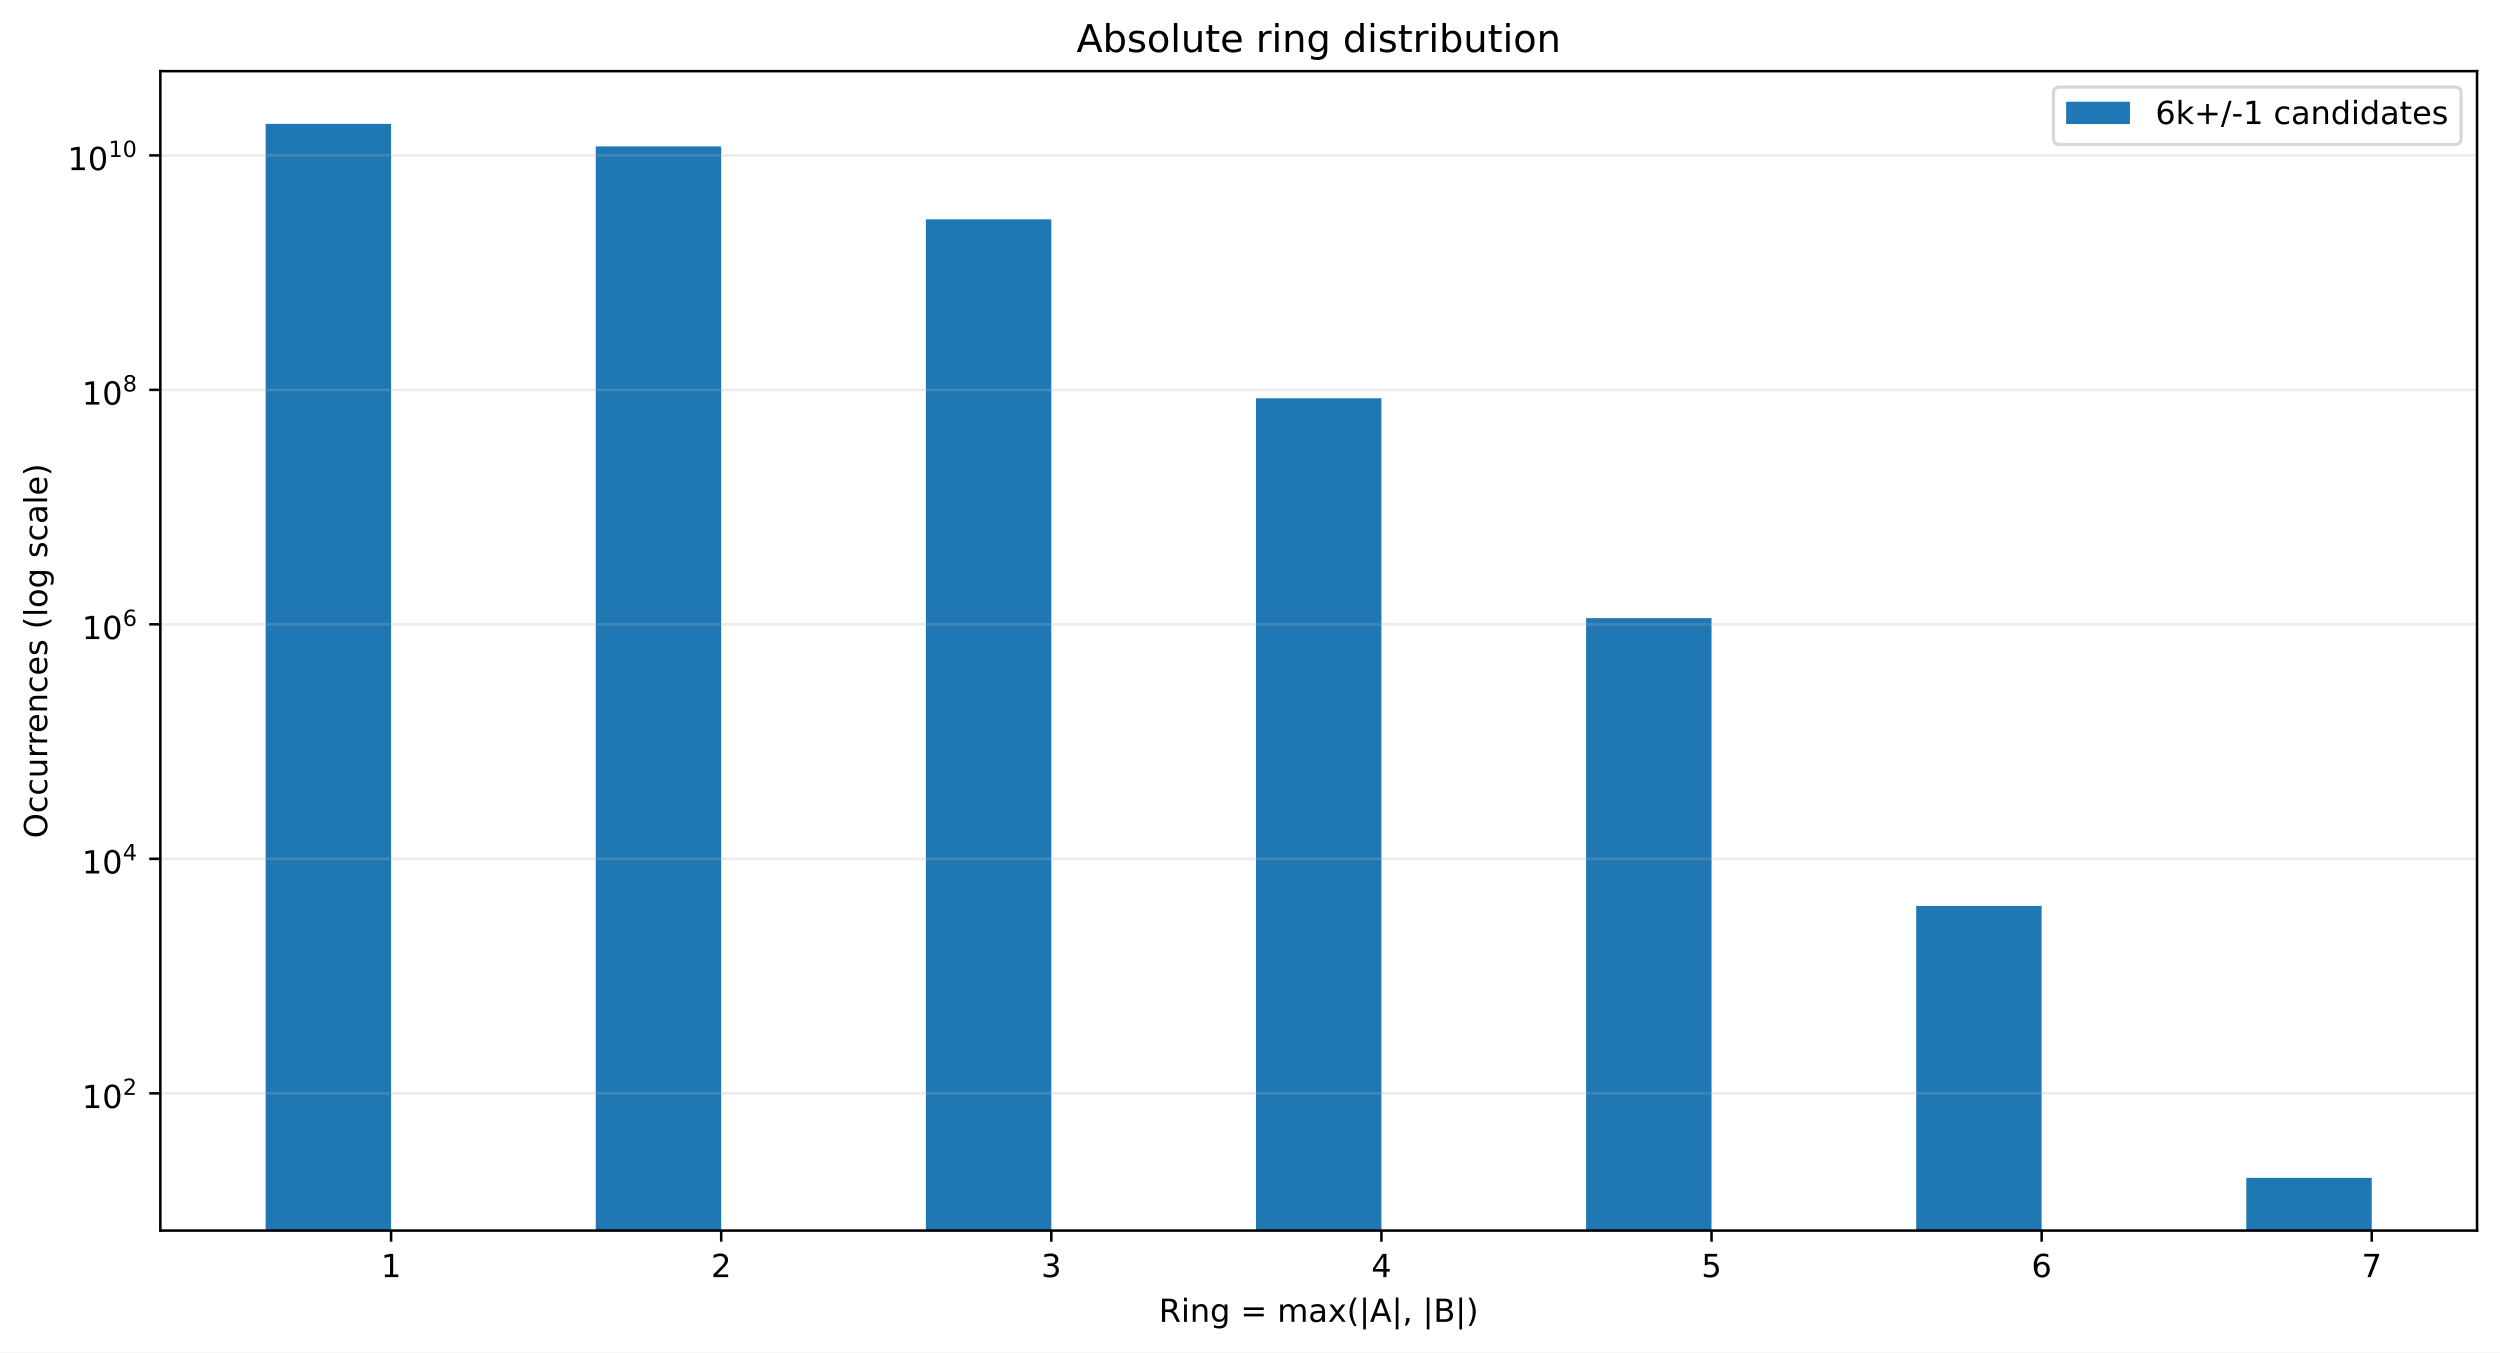
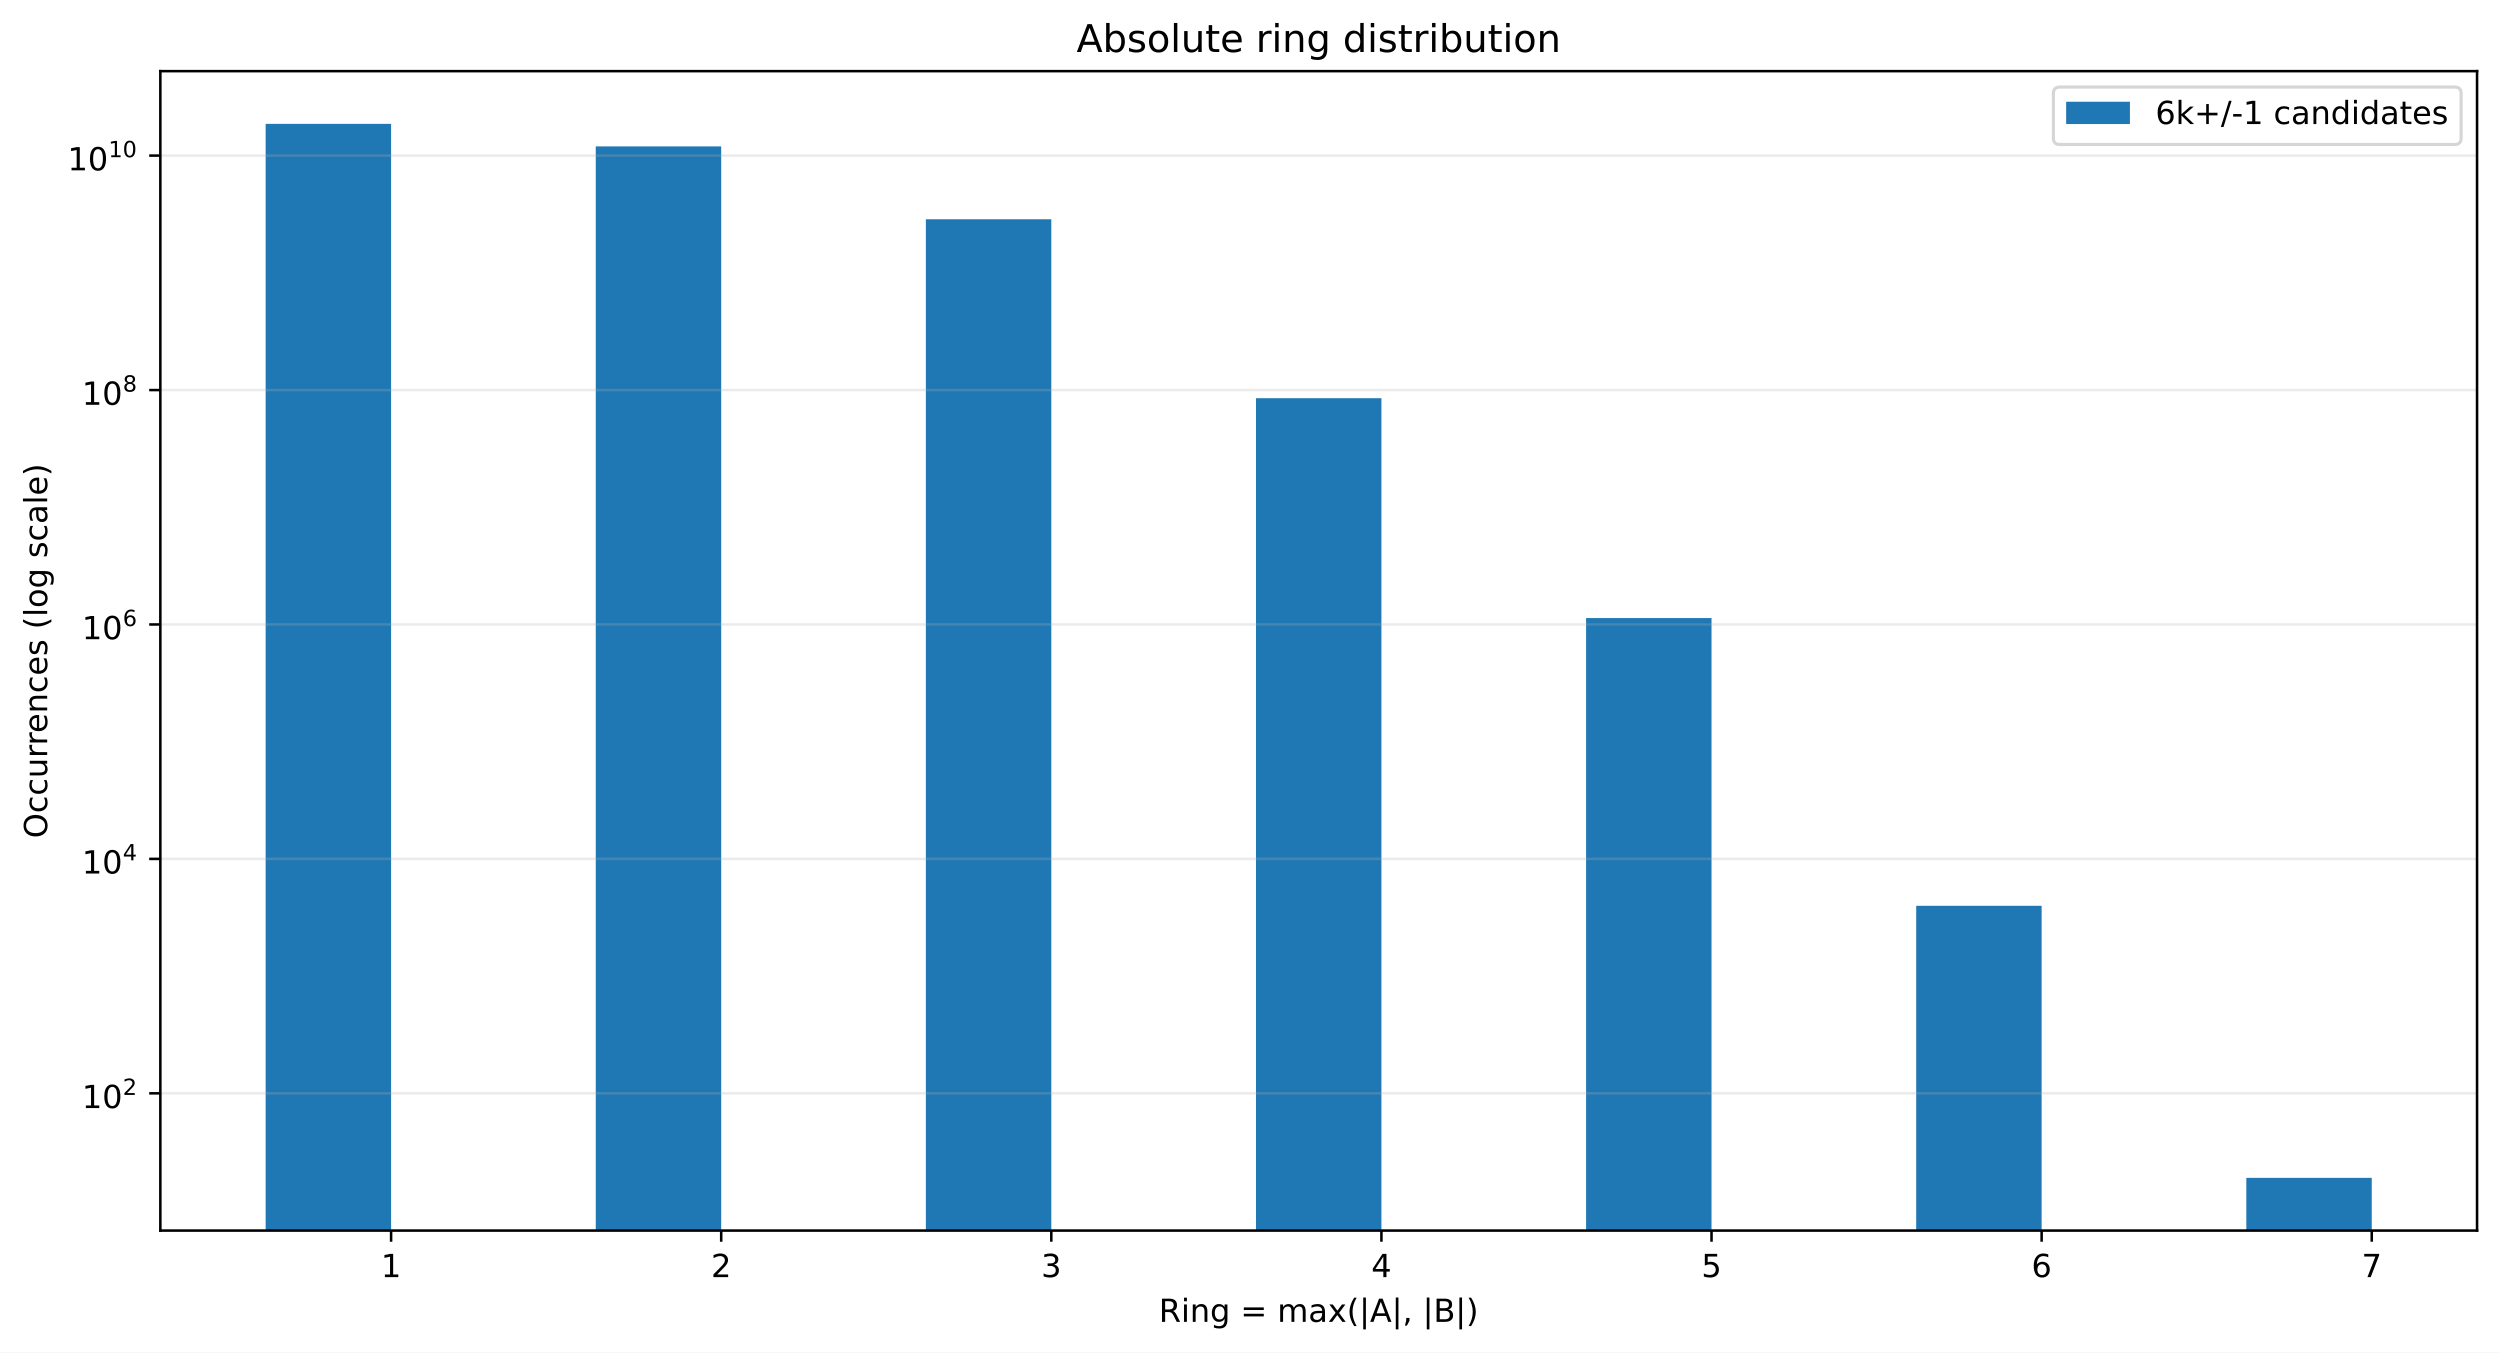
<svg xmlns="http://www.w3.org/2000/svg" xmlns:xlink="http://www.w3.org/1999/xlink" width="784.258pt" height="424.28pt" viewBox="0 0 784.258 424.28" version="1.1">
  <defs>
    <style type="text/css">*{stroke-linejoin: round; stroke-linecap: butt}</style>
  </defs>
  <g id="figure_1">
    <g id="patch_1">
      <path d="M 0 424.28  L 784.258 424.28  L 784.258 0  L 0 0  z " style="fill: #ffffff" />
    </g>
    <g id="axes_1">
      <g id="patch_2">
        <path d="M 50.301 386.036  L 777.058 386.036  L 777.058 22.318  L 50.301 22.318  z " style="fill: #ffffff" />
      </g>
      <g id="patch_3">
-         <path d="M 83.335 37195.343  L 122.687 37195.343  L 122.687 38.851  L 83.335 38.851  z " clip-path="url(#pb2a209e76d)" style="fill: #1f77b4" />
+         <path d="M 83.335 37187.055  L 122.687 37187.055  L 122.687 38.851  L 83.335 38.851  z " clip-path="url(#p1b753eef49)" style="fill: #1f77b4" />
      </g>
      <g id="patch_4">
-         <path d="M 186.891 37195.343  L 226.243 37195.343  L 226.243 45.93  L 186.891 45.93  z " clip-path="url(#pb2a209e76d)" style="fill: #1f77b4" />
+         <path d="M 186.891 37187.055  L 226.243 37187.055  L 226.243 45.928  L 186.891 45.928  z " clip-path="url(#p1b753eef49)" style="fill: #1f77b4" />
      </g>
      <g id="patch_5">
-         <path d="M 290.448 37195.343  L 329.799 37195.343  L 329.799 68.795  L 290.448 68.795  z " clip-path="url(#pb2a209e76d)" style="fill: #1f77b4" />
+         <path d="M 290.448 37187.055  L 329.799 37187.055  L 329.799 68.788  L 290.448 68.788  z " clip-path="url(#p1b753eef49)" style="fill: #1f77b4" />
      </g>
      <g id="patch_6">
-         <path d="M 394.004 37195.343  L 433.355 37195.343  L 433.355 124.939  L 394.004 124.939  z " clip-path="url(#pb2a209e76d)" style="fill: #1f77b4" />
+         <path d="M 394.004 37187.055  L 433.355 37187.055  L 433.355 124.92  L 394.004 124.92  z " clip-path="url(#p1b753eef49)" style="fill: #1f77b4" />
      </g>
      <g id="patch_7">
-         <path d="M 497.56 37195.343  L 536.912 37195.343  L 536.912 193.92  L 497.56 193.92  z " clip-path="url(#pb2a209e76d)" style="fill: #1f77b4" />
+         <path d="M 497.56 37187.055  L 536.912 37187.055  L 536.912 193.886  L 497.56 193.886  z " clip-path="url(#p1b753eef49)" style="fill: #1f77b4" />
      </g>
      <g id="patch_8">
-         <path d="M 601.116 37195.343  L 640.468 37195.343  L 640.468 284.187  L 601.116 284.187  z " clip-path="url(#pb2a209e76d)" style="fill: #1f77b4" />
+         <path d="M 601.116 37187.055  L 640.468 37187.055  L 640.468 284.162  L 601.116 284.162  z " clip-path="url(#p1b753eef49)" style="fill: #1f77b4" />
      </g>
      <g id="patch_9">
-         <path d="M 704.673 37195.343  L 744.024 37195.343  L 744.024 369.503  L 704.673 369.503  z " clip-path="url(#pb2a209e76d)" style="fill: #1f77b4" />
+         <path d="M 704.673 37187.055  L 744.024 37187.055  L 744.024 369.503  L 704.673 369.503  z " clip-path="url(#p1b753eef49)" style="fill: #1f77b4" />
      </g>
      <g id="matplotlib.axis_1">
        <g id="xtick_1">
          <g id="line2d_1">
            <defs>
-               <path id="mc0aa1ff344" d="M 0 0  L 0 3.5  " style="stroke: #000000; stroke-width: 0.8" />
+               <path id="m73ceb2f7a8" d="M 0 0  L 0 3.5  " style="stroke: #000000; stroke-width: 0.8" />
            </defs>
            <g>
-               <use xlink:href="#mc0aa1ff344" x="122.687" y="386.036" style="stroke: #000000; stroke-width: 0.8" />
+               <use xlink:href="#m73ceb2f7a8" x="122.687" y="386.036" style="stroke: #000000; stroke-width: 0.8" />
            </g>
          </g>
          <g id="text_1">
            <g transform="translate(119.5053 400.6334) scale(0.1 -0.1)">
              <defs>
                <path id="DejaVuSans-14" d="M 794 531  L 1825 531  L 1825 4091  L 703 3866  L 703 4441  L 1819 4666  L 2450 4666  L 2450 531  L 3481 531  L 3481 0  L 794 0  L 794 531  z " transform="scale(0.015625)" />
              </defs>
              <use xlink:href="#DejaVuSans-14" />
            </g>
          </g>
        </g>
        <g id="xtick_2">
          <g id="line2d_2">
            <g>
-               <use xlink:href="#mc0aa1ff344" x="226.243" y="386.036" style="stroke: #000000; stroke-width: 0.8" />
+               <use xlink:href="#m73ceb2f7a8" x="226.243" y="386.036" style="stroke: #000000; stroke-width: 0.8" />
            </g>
          </g>
          <g id="text_2">
            <g transform="translate(223.0616 400.6334) scale(0.1 -0.1)">
              <defs>
                <path id="DejaVuSans-15" d="M 1228 531  L 3431 531  L 3431 0  L 469 0  L 469 531  Q 828 903 1448 1529  Q 2069 2156 2228 2338  Q 2531 2678 2651 2914  Q 2772 3150 2772 3378  Q 2772 3750 2511 3984  Q 2250 4219 1831 4219  Q 1534 4219 1204 4116  Q 875 4013 500 3803  L 500 4441  Q 881 4594 1212 4672  Q 1544 4750 1819 4750  Q 2544 4750 2975 4387  Q 3406 4025 3406 3419  Q 3406 3131 3298 2873  Q 3191 2616 2906 2266  Q 2828 2175 2409 1742  Q 1991 1309 1228 531  z " transform="scale(0.015625)" />
              </defs>
              <use xlink:href="#DejaVuSans-15" />
            </g>
          </g>
        </g>
        <g id="xtick_3">
          <g id="line2d_3">
            <g>
-               <use xlink:href="#mc0aa1ff344" x="329.799" y="386.036" style="stroke: #000000; stroke-width: 0.8" />
+               <use xlink:href="#m73ceb2f7a8" x="329.799" y="386.036" style="stroke: #000000; stroke-width: 0.8" />
            </g>
          </g>
          <g id="text_3">
            <g transform="translate(326.6178 400.6334) scale(0.1 -0.1)">
              <defs>
                <path id="DejaVuSans-16" d="M 2597 2516  Q 3050 2419 3304 2112  Q 3559 1806 3559 1356  Q 3559 666 3084 287  Q 2609 -91 1734 -91  Q 1441 -91 1130 -33  Q 819 25 488 141  L 488 750  Q 750 597 1062 519  Q 1375 441 1716 441  Q 2309 441 2620 675  Q 2931 909 2931 1356  Q 2931 1769 2642 2001  Q 2353 2234 1838 2234  L 1294 2234  L 1294 2753  L 1863 2753  Q 2328 2753 2575 2939  Q 2822 3125 2822 3475  Q 2822 3834 2567 4026  Q 2313 4219 1838 4219  Q 1578 4219 1281 4162  Q 984 4106 628 3988  L 628 4550  Q 988 4650 1302 4700  Q 1616 4750 1894 4750  Q 2613 4750 3031 4423  Q 3450 4097 3450 3541  Q 3450 3153 3228 2886  Q 3006 2619 2597 2516  z " transform="scale(0.015625)" />
              </defs>
              <use xlink:href="#DejaVuSans-16" />
            </g>
          </g>
        </g>
        <g id="xtick_4">
          <g id="line2d_4">
            <g>
-               <use xlink:href="#mc0aa1ff344" x="433.355" y="386.036" style="stroke: #000000; stroke-width: 0.8" />
+               <use xlink:href="#m73ceb2f7a8" x="433.355" y="386.036" style="stroke: #000000; stroke-width: 0.8" />
            </g>
          </g>
          <g id="text_4">
            <g transform="translate(430.174 400.6334) scale(0.1 -0.1)">
              <defs>
                <path id="DejaVuSans-17" d="M 2419 4116  L 825 1625  L 2419 1625  L 2419 4116  z M 2253 4666  L 3047 4666  L 3047 1625  L 3713 1625  L 3713 1100  L 3047 1100  L 3047 0  L 2419 0  L 2419 1100  L 313 1100  L 313 1709  L 2253 4666  z " transform="scale(0.015625)" />
              </defs>
              <use xlink:href="#DejaVuSans-17" />
            </g>
          </g>
        </g>
        <g id="xtick_5">
          <g id="line2d_5">
            <g>
-               <use xlink:href="#mc0aa1ff344" x="536.912" y="386.036" style="stroke: #000000; stroke-width: 0.8" />
+               <use xlink:href="#m73ceb2f7a8" x="536.912" y="386.036" style="stroke: #000000; stroke-width: 0.8" />
            </g>
          </g>
          <g id="text_5">
            <g transform="translate(533.7303 400.6334) scale(0.1 -0.1)">
              <defs>
                <path id="DejaVuSans-18" d="M 691 4666  L 3169 4666  L 3169 4134  L 1269 4134  L 1269 2991  Q 1406 3038 1543 3061  Q 1681 3084 1819 3084  Q 2600 3084 3056 2656  Q 3513 2228 3513 1497  Q 3513 744 3044 326  Q 2575 -91 1722 -91  Q 1428 -91 1123 -41  Q 819 9 494 109  L 494 744  Q 775 591 1075 516  Q 1375 441 1709 441  Q 2250 441 2565 725  Q 2881 1009 2881 1497  Q 2881 1984 2565 2268  Q 2250 2553 1709 2553  Q 1456 2553 1204 2497  Q 953 2441 691 2322  L 691 4666  z " transform="scale(0.015625)" />
              </defs>
              <use xlink:href="#DejaVuSans-18" />
            </g>
          </g>
        </g>
        <g id="xtick_6">
          <g id="line2d_6">
            <g>
-               <use xlink:href="#mc0aa1ff344" x="640.468" y="386.036" style="stroke: #000000; stroke-width: 0.8" />
+               <use xlink:href="#m73ceb2f7a8" x="640.468" y="386.036" style="stroke: #000000; stroke-width: 0.8" />
            </g>
          </g>
          <g id="text_6">
            <g transform="translate(637.2865 400.6334) scale(0.1 -0.1)">
              <defs>
                <path id="DejaVuSans-19" d="M 2113 2584  Q 1688 2584 1439 2293  Q 1191 2003 1191 1497  Q 1191 994 1439 701  Q 1688 409 2113 409  Q 2538 409 2786 701  Q 3034 994 3034 1497  Q 3034 2003 2786 2293  Q 2538 2584 2113 2584  z M 3366 4563  L 3366 3988  Q 3128 4100 2886 4159  Q 2644 4219 2406 4219  Q 1781 4219 1451 3797  Q 1122 3375 1075 2522  Q 1259 2794 1537 2939  Q 1816 3084 2150 3084  Q 2853 3084 3261 2657  Q 3669 2231 3669 1497  Q 3669 778 3244 343  Q 2819 -91 2113 -91  Q 1303 -91 875 529  Q 447 1150 447 2328  Q 447 3434 972 4092  Q 1497 4750 2381 4750  Q 2619 4750 2861 4703  Q 3103 4656 3366 4563  z " transform="scale(0.015625)" />
              </defs>
              <use xlink:href="#DejaVuSans-19" />
            </g>
          </g>
        </g>
        <g id="xtick_7">
          <g id="line2d_7">
            <g>
-               <use xlink:href="#mc0aa1ff344" x="744.024" y="386.036" style="stroke: #000000; stroke-width: 0.8" />
+               <use xlink:href="#m73ceb2f7a8" x="744.024" y="386.036" style="stroke: #000000; stroke-width: 0.8" />
            </g>
          </g>
          <g id="text_7">
            <g transform="translate(740.8427 400.6334) scale(0.1 -0.1)">
              <defs>
                <path id="DejaVuSans-1a" d="M 525 4666  L 3525 4666  L 3525 4397  L 1831 0  L 1172 0  L 2766 4134  L 525 4134  L 525 4666  z " transform="scale(0.015625)" />
              </defs>
              <use xlink:href="#DejaVuSans-1a" />
            </g>
          </g>
        </g>
        <g id="text_8">
          <g transform="translate(363.5437 414.678) scale(0.1 -0.1)">
            <defs>
              <path id="DejaVuSans-35" d="M 2841 2188  Q 3044 2119 3236 1894  Q 3428 1669 3622 1275  L 4263 0  L 3584 0  L 2988 1197  Q 2756 1666 2539 1819  Q 2322 1972 1947 1972  L 1259 1972  L 1259 0  L 628 0  L 628 4666  L 2053 4666  Q 2853 4666 3247 4331  Q 3641 3997 3641 3322  Q 3641 2881 3436 2590  Q 3231 2300 2841 2188  z M 1259 4147  L 1259 2491  L 2053 2491  Q 2509 2491 2742 2702  Q 2975 2913 2975 3322  Q 2975 3731 2742 3939  Q 2509 4147 2053 4147  L 1259 4147  z " transform="scale(0.015625)" />
              <path id="DejaVuSans-4c" d="M 603 3500  L 1178 3500  L 1178 0  L 603 0  L 603 3500  z M 603 4863  L 1178 4863  L 1178 4134  L 603 4134  L 603 4863  z " transform="scale(0.015625)" />
              <path id="DejaVuSans-51" d="M 3513 2113  L 3513 0  L 2938 0  L 2938 2094  Q 2938 2591 2744 2837  Q 2550 3084 2163 3084  Q 1697 3084 1428 2787  Q 1159 2491 1159 1978  L 1159 0  L 581 0  L 581 3500  L 1159 3500  L 1159 2956  Q 1366 3272 1645 3428  Q 1925 3584 2291 3584  Q 2894 3584 3203 3211  Q 3513 2838 3513 2113  z " transform="scale(0.015625)" />
              <path id="DejaVuSans-4a" d="M 2906 1791  Q 2906 2416 2648 2759  Q 2391 3103 1925 3103  Q 1463 3103 1205 2759  Q 947 2416 947 1791  Q 947 1169 1205 825  Q 1463 481 1925 481  Q 2391 481 2648 825  Q 2906 1169 2906 1791  z M 3481 434  Q 3481 -459 3084 -895  Q 2688 -1331 1869 -1331  Q 1566 -1331 1297 -1286  Q 1028 -1241 775 -1147  L 775 -588  Q 1028 -725 1275 -790  Q 1522 -856 1778 -856  Q 2344 -856 2625 -561  Q 2906 -266 2906 331  L 2906 616  Q 2728 306 2450 153  Q 2172 0 1784 0  Q 1141 0 747 490  Q 353 981 353 1791  Q 353 2603 747 3093  Q 1141 3584 1784 3584  Q 2172 3584 2450 3431  Q 2728 3278 2906 2969  L 2906 3500  L 3481 3500  L 3481 434  z " transform="scale(0.015625)" />
              <path id="DejaVuSans-3" transform="scale(0.015625)" />
              <path id="DejaVuSans-20" d="M 678 2906  L 4684 2906  L 4684 2381  L 678 2381  L 678 2906  z M 678 1631  L 4684 1631  L 4684 1100  L 678 1100  L 678 1631  z " transform="scale(0.015625)" />
              <path id="DejaVuSans-50" d="M 3328 2828  Q 3544 3216 3844 3400  Q 4144 3584 4550 3584  Q 5097 3584 5394 3201  Q 5691 2819 5691 2113  L 5691 0  L 5113 0  L 5113 2094  Q 5113 2597 4934 2840  Q 4756 3084 4391 3084  Q 3944 3084 3684 2787  Q 3425 2491 3425 1978  L 3425 0  L 2847 0  L 2847 2094  Q 2847 2600 2669 2842  Q 2491 3084 2119 3084  Q 1678 3084 1418 2786  Q 1159 2488 1159 1978  L 1159 0  L 581 0  L 581 3500  L 1159 3500  L 1159 2956  Q 1356 3278 1631 3431  Q 1906 3584 2284 3584  Q 2666 3584 2933 3390  Q 3200 3197 3328 2828  z " transform="scale(0.015625)" />
              <path id="DejaVuSans-44" d="M 2194 1759  Q 1497 1759 1228 1600  Q 959 1441 959 1056  Q 959 750 1161 570  Q 1363 391 1709 391  Q 2188 391 2477 730  Q 2766 1069 2766 1631  L 2766 1759  L 2194 1759  z M 3341 1997  L 3341 0  L 2766 0  L 2766 531  Q 2569 213 2275 61  Q 1981 -91 1556 -91  Q 1019 -91 701 211  Q 384 513 384 1019  Q 384 1609 779 1909  Q 1175 2209 1959 2209  L 2766 2209  L 2766 2266  Q 2766 2663 2505 2880  Q 2244 3097 1772 3097  Q 1472 3097 1187 3025  Q 903 2953 641 2809  L 641 3341  Q 956 3463 1253 3523  Q 1550 3584 1831 3584  Q 2591 3584 2966 3190  Q 3341 2797 3341 1997  z " transform="scale(0.015625)" />
              <path id="DejaVuSans-5b" d="M 3513 3500  L 2247 1797  L 3578 0  L 2900 0  L 1881 1375  L 863 0  L 184 0  L 1544 1831  L 300 3500  L 978 3500  L 1906 2253  L 2834 3500  L 3513 3500  z " transform="scale(0.015625)" />
              <path id="DejaVuSans-b" d="M 1984 4856  Q 1566 4138 1362 3434  Q 1159 2731 1159 2009  Q 1159 1288 1364 580  Q 1569 -128 1984 -844  L 1484 -844  Q 1016 -109 783 600  Q 550 1309 550 2009  Q 550 2706 781 3412  Q 1013 4119 1484 4856  L 1984 4856  z " transform="scale(0.015625)" />
              <path id="DejaVuSans-5f" d="M 1344 4891  L 1344 -1509  L 813 -1509  L 813 4891  L 1344 4891  z " transform="scale(0.015625)" />
              <path id="DejaVuSans-24" d="M 2188 4044  L 1331 1722  L 3047 1722  L 2188 4044  z M 1831 4666  L 2547 4666  L 4325 0  L 3669 0  L 3244 1197  L 1141 1197  L 716 0  L 50 0  L 1831 4666  z " transform="scale(0.015625)" />
              <path id="DejaVuSans-f" d="M 750 794  L 1409 794  L 1409 256  L 897 -744  L 494 -744  L 750 256  L 750 794  z " transform="scale(0.015625)" />
              <path id="DejaVuSans-25" d="M 1259 2228  L 1259 519  L 2272 519  Q 2781 519 3026 730  Q 3272 941 3272 1375  Q 3272 1813 3026 2020  Q 2781 2228 2272 2228  L 1259 2228  z M 1259 4147  L 1259 2741  L 2194 2741  Q 2656 2741 2882 2914  Q 3109 3088 3109 3444  Q 3109 3797 2882 3972  Q 2656 4147 2194 4147  L 1259 4147  z M 628 4666  L 2241 4666  Q 2963 4666 3353 4366  Q 3744 4066 3744 3513  Q 3744 3084 3544 2831  Q 3344 2578 2956 2516  Q 3422 2416 3680 2098  Q 3938 1781 3938 1306  Q 3938 681 3513 340  Q 3088 0 2303 0  L 628 0  L 628 4666  z " transform="scale(0.015625)" />
              <path id="DejaVuSans-c" d="M 513 4856  L 1013 4856  Q 1481 4119 1714 3412  Q 1947 2706 1947 2009  Q 1947 1309 1714 600  Q 1481 -109 1013 -844  L 513 -844  Q 928 -128 1133 580  Q 1338 1288 1338 2009  Q 1338 2731 1133 3434  Q 928 4138 513 4856  z " transform="scale(0.015625)" />
            </defs>
            <use xlink:href="#DejaVuSans-35" />
            <use xlink:href="#DejaVuSans-4c" transform="translate(69.48438 0)" />
            <use xlink:href="#DejaVuSans-51" transform="translate(97.26562 0)" />
            <use xlink:href="#DejaVuSans-4a" transform="translate(160.6406 0)" />
            <use xlink:href="#DejaVuSans-3" transform="translate(224.125 0)" />
            <use xlink:href="#DejaVuSans-20" transform="translate(255.9062 0)" />
            <use xlink:href="#DejaVuSans-3" transform="translate(339.7031 0)" />
            <use xlink:href="#DejaVuSans-50" transform="translate(371.4844 0)" />
            <use xlink:href="#DejaVuSans-44" transform="translate(468.8906 0)" />
            <use xlink:href="#DejaVuSans-5b" transform="translate(530.1719 0)" />
            <use xlink:href="#DejaVuSans-b" transform="translate(589.3594 0)" />
            <use xlink:href="#DejaVuSans-5f" transform="translate(628.375 0)" />
            <use xlink:href="#DejaVuSans-24" transform="translate(662.0625 0)" />
            <use xlink:href="#DejaVuSans-5f" transform="translate(730.4688 0)" />
            <use xlink:href="#DejaVuSans-f" transform="translate(764.1562 0)" />
            <use xlink:href="#DejaVuSans-3" transform="translate(795.9375 0)" />
            <use xlink:href="#DejaVuSans-5f" transform="translate(827.7188 0)" />
            <use xlink:href="#DejaVuSans-25" transform="translate(861.4062 0)" />
            <use xlink:href="#DejaVuSans-5f" transform="translate(930.0156 0)" />
            <use xlink:href="#DejaVuSans-c" transform="translate(963.7031 0)" />
          </g>
        </g>
      </g>
      <g id="matplotlib.axis_2">
        <g id="ytick_1">
          <g id="line2d_8">
-             <path d="M 50.301 342.977  L 777.058 342.977  " clip-path="url(#pb2a209e76d)" style="fill: none; stroke: #b0b0b0; stroke-opacity: 0.25; stroke-width: 0.8; stroke-linecap: square" />
+             <path d="M 50.301 342.983  L 777.058 342.983  " clip-path="url(#p1b753eef49)" style="fill: none; stroke: #b0b0b0; stroke-opacity: 0.25; stroke-width: 0.8; stroke-linecap: square" />
          </g>
          <g id="line2d_9">
            <defs>
-               <path id="m6be87e3db4" d="M 0 0  L -3.5 0  " style="stroke: #000000; stroke-width: 0.8" />
+               <path id="ma52a5b85f8" d="M 0 0  L -3.5 0  " style="stroke: #000000; stroke-width: 0.8" />
            </defs>
            <g>
-               <use xlink:href="#m6be87e3db4" x="50.301" y="342.977" style="stroke: #000000; stroke-width: 0.8" />
+               <use xlink:href="#ma52a5b85f8" x="50.301" y="342.983" style="stroke: #000000; stroke-width: 0.8" />
            </g>
          </g>
          <g id="text_9">
-             <g transform="translate(25.70078 347.6766) scale(0.1 -0.1)">
+             <g transform="translate(25.70078 347.6825) scale(0.1 -0.1)">
              <defs>
                <path id="DejaVuSans-13" d="M 2034 4250  Q 1547 4250 1301 3770  Q 1056 3291 1056 2328  Q 1056 1369 1301 889  Q 1547 409 2034 409  Q 2525 409 2770 889  Q 3016 1369 3016 2328  Q 3016 3291 2770 3770  Q 2525 4250 2034 4250  z M 2034 4750  Q 2819 4750 3233 4129  Q 3647 3509 3647 2328  Q 3647 1150 3233 529  Q 2819 -91 2034 -91  Q 1250 -91 836 529  Q 422 1150 422 2328  Q 422 3509 836 4129  Q 1250 4750 2034 4750  z " transform="scale(0.015625)" />
              </defs>
              <use xlink:href="#DejaVuSans-14" transform="translate(0 0.746875)" />
              <use xlink:href="#DejaVuSans-13" transform="translate(63.62305 0.746875)" />
              <use xlink:href="#DejaVuSans-15" transform="translate(128.2031 42.04688) scale(0.7)" />
            </g>
          </g>
        </g>
        <g id="ytick_2">
          <g id="line2d_10">
-             <path d="M 50.301 269.419  L 777.058 269.419  " clip-path="url(#pb2a209e76d)" style="fill: none; stroke: #b0b0b0; stroke-opacity: 0.25; stroke-width: 0.8; stroke-linecap: square" />
+             <path d="M 50.301 269.441  L 777.058 269.441  " clip-path="url(#p1b753eef49)" style="fill: none; stroke: #b0b0b0; stroke-opacity: 0.25; stroke-width: 0.8; stroke-linecap: square" />
          </g>
          <g id="line2d_11">
            <g>
-               <use xlink:href="#m6be87e3db4" x="50.301" y="269.419" style="stroke: #000000; stroke-width: 0.8" />
+               <use xlink:href="#ma52a5b85f8" x="50.301" y="269.441" style="stroke: #000000; stroke-width: 0.8" />
            </g>
          </g>
          <g id="text_10">
-             <g transform="translate(25.70078 274.069) scale(0.1 -0.1)">
+             <g transform="translate(25.70078 274.0915) scale(0.1 -0.1)">
              <use xlink:href="#DejaVuSans-14" transform="translate(0 0.665625)" />
              <use xlink:href="#DejaVuSans-13" transform="translate(63.62305 0.665625)" />
              <use xlink:href="#DejaVuSans-17" transform="translate(128.2031 41.96563) scale(0.7)" />
            </g>
          </g>
        </g>
        <g id="ytick_3">
          <g id="line2d_12">
-             <path d="M 50.301 195.861  L 777.058 195.861  " clip-path="url(#pb2a209e76d)" style="fill: none; stroke: #b0b0b0; stroke-opacity: 0.25; stroke-width: 0.8; stroke-linecap: square" />
+             <path d="M 50.301 195.9  L 777.058 195.9  " clip-path="url(#p1b753eef49)" style="fill: none; stroke: #b0b0b0; stroke-opacity: 0.25; stroke-width: 0.8; stroke-linecap: square" />
          </g>
          <g id="line2d_13">
            <g>
-               <use xlink:href="#m6be87e3db4" x="50.301" y="195.861" style="stroke: #000000; stroke-width: 0.8" />
+               <use xlink:href="#ma52a5b85f8" x="50.301" y="195.9" style="stroke: #000000; stroke-width: 0.8" />
            </g>
          </g>
          <g id="text_11">
-             <g transform="translate(25.70078 200.5613) scale(0.1 -0.1)">
+             <g transform="translate(25.70078 200.6004) scale(0.1 -0.1)">
              <use xlink:href="#DejaVuSans-14" transform="translate(0 0.746875)" />
              <use xlink:href="#DejaVuSans-13" transform="translate(63.62305 0.746875)" />
              <use xlink:href="#DejaVuSans-19" transform="translate(128.2031 42.04688) scale(0.7)" />
            </g>
          </g>
        </g>
        <g id="ytick_4">
          <g id="line2d_14">
-             <path d="M 50.301 122.304  L 777.058 122.304  " clip-path="url(#pb2a209e76d)" style="fill: none; stroke: #b0b0b0; stroke-opacity: 0.25; stroke-width: 0.8; stroke-linecap: square" />
+             <path d="M 50.301 122.359  L 777.058 122.359  " clip-path="url(#p1b753eef49)" style="fill: none; stroke: #b0b0b0; stroke-opacity: 0.25; stroke-width: 0.8; stroke-linecap: square" />
          </g>
          <g id="line2d_15">
            <g>
-               <use xlink:href="#m6be87e3db4" x="50.301" y="122.304" style="stroke: #000000; stroke-width: 0.8" />
+               <use xlink:href="#ma52a5b85f8" x="50.301" y="122.359" style="stroke: #000000; stroke-width: 0.8" />
            </g>
          </g>
          <g id="text_12">
-             <g transform="translate(25.70078 127.0037) scale(0.1 -0.1)">
+             <g transform="translate(25.70078 127.0594) scale(0.1 -0.1)">
              <defs>
                <path id="DejaVuSans-1b" d="M 2034 2216  Q 1584 2216 1326 1975  Q 1069 1734 1069 1313  Q 1069 891 1326 650  Q 1584 409 2034 409  Q 2484 409 2743 651  Q 3003 894 3003 1313  Q 3003 1734 2745 1975  Q 2488 2216 2034 2216  z M 1403 2484  Q 997 2584 770 2862  Q 544 3141 544 3541  Q 544 4100 942 4425  Q 1341 4750 2034 4750  Q 2731 4750 3128 4425  Q 3525 4100 3525 3541  Q 3525 3141 3298 2862  Q 3072 2584 2669 2484  Q 3125 2378 3379 2068  Q 3634 1759 3634 1313  Q 3634 634 3220 271  Q 2806 -91 2034 -91  Q 1263 -91 848 271  Q 434 634 434 1313  Q 434 1759 690 2068  Q 947 2378 1403 2484  z M 1172 3481  Q 1172 3119 1398 2916  Q 1625 2713 2034 2713  Q 2441 2713 2670 2916  Q 2900 3119 2900 3481  Q 2900 3844 2670 4047  Q 2441 4250 2034 4250  Q 1625 4250 1398 4047  Q 1172 3844 1172 3481  z " transform="scale(0.015625)" />
              </defs>
              <use xlink:href="#DejaVuSans-14" transform="translate(0 0.746875)" />
              <use xlink:href="#DejaVuSans-13" transform="translate(63.62305 0.746875)" />
              <use xlink:href="#DejaVuSans-1b" transform="translate(128.2031 42.04688) scale(0.7)" />
            </g>
          </g>
        </g>
        <g id="ytick_5">
          <g id="line2d_16">
-             <path d="M 50.301 48.746  L 777.058 48.746  " clip-path="url(#pb2a209e76d)" style="fill: none; stroke: #b0b0b0; stroke-opacity: 0.25; stroke-width: 0.8; stroke-linecap: square" />
+             <path d="M 50.301 48.818  L 777.058 48.818  " clip-path="url(#p1b753eef49)" style="fill: none; stroke: #b0b0b0; stroke-opacity: 0.25; stroke-width: 0.8; stroke-linecap: square" />
          </g>
          <g id="line2d_17">
            <g>
-               <use xlink:href="#m6be87e3db4" x="50.301" y="48.746" style="stroke: #000000; stroke-width: 0.8" />
+               <use xlink:href="#ma52a5b85f8" x="50.301" y="48.818" style="stroke: #000000; stroke-width: 0.8" />
            </g>
          </g>
          <g id="text_13">
-             <g transform="translate(21.20078 53.44611) scale(0.1 -0.1)">
+             <g transform="translate(21.20078 53.5183) scale(0.1 -0.1)">
              <use xlink:href="#DejaVuSans-14" transform="translate(0 0.746875)" />
              <use xlink:href="#DejaVuSans-13" transform="translate(63.62305 0.746875)" />
              <use xlink:href="#DejaVuSans-14" transform="translate(128.2031 42.04688) scale(0.7)" />
              <use xlink:href="#DejaVuSans-13" transform="translate(172.7393 42.04688) scale(0.7)" />
            </g>
          </g>
        </g>
        <g id="text_14">
          <g transform="translate(14.79844 262.9551) rotate(-90) scale(0.1 -0.1)">
            <defs>
              <path id="DejaVuSans-32" d="M 2522 4238  Q 1834 4238 1429 3725  Q 1025 3213 1025 2328  Q 1025 1447 1429 934  Q 1834 422 2522 422  Q 3209 422 3611 934  Q 4013 1447 4013 2328  Q 4013 3213 3611 3725  Q 3209 4238 2522 4238  z M 2522 4750  Q 3503 4750 4090 4092  Q 4678 3434 4678 2328  Q 4678 1225 4090 567  Q 3503 -91 2522 -91  Q 1538 -91 948 565  Q 359 1222 359 2328  Q 359 3434 948 4092  Q 1538 4750 2522 4750  z " transform="scale(0.015625)" />
              <path id="DejaVuSans-46" d="M 3122 3366  L 3122 2828  Q 2878 2963 2633 3030  Q 2388 3097 2138 3097  Q 1578 3097 1268 2742  Q 959 2388 959 1747  Q 959 1106 1268 751  Q 1578 397 2138 397  Q 2388 397 2633 464  Q 2878 531 3122 666  L 3122 134  Q 2881 22 2623 -34  Q 2366 -91 2075 -91  Q 1284 -91 818 406  Q 353 903 353 1747  Q 353 2603 823 3093  Q 1294 3584 2113 3584  Q 2378 3584 2631 3529  Q 2884 3475 3122 3366  z " transform="scale(0.015625)" />
              <path id="DejaVuSans-58" d="M 544 1381  L 544 3500  L 1119 3500  L 1119 1403  Q 1119 906 1312 657  Q 1506 409 1894 409  Q 2359 409 2629 706  Q 2900 1003 2900 1516  L 2900 3500  L 3475 3500  L 3475 0  L 2900 0  L 2900 538  Q 2691 219 2414 64  Q 2138 -91 1772 -91  Q 1169 -91 856 284  Q 544 659 544 1381  z M 1991 3584  L 1991 3584  z " transform="scale(0.015625)" />
              <path id="DejaVuSans-55" d="M 2631 2963  Q 2534 3019 2420 3045  Q 2306 3072 2169 3072  Q 1681 3072 1420 2755  Q 1159 2438 1159 1844  L 1159 0  L 581 0  L 581 3500  L 1159 3500  L 1159 2956  Q 1341 3275 1631 3429  Q 1922 3584 2338 3584  Q 2397 3584 2469 3576  Q 2541 3569 2628 3553  L 2631 2963  z " transform="scale(0.015625)" />
              <path id="DejaVuSans-48" d="M 3597 1894  L 3597 1613  L 953 1613  Q 991 1019 1311 708  Q 1631 397 2203 397  Q 2534 397 2845 478  Q 3156 559 3463 722  L 3463 178  Q 3153 47 2828 -22  Q 2503 -91 2169 -91  Q 1331 -91 842 396  Q 353 884 353 1716  Q 353 2575 817 3079  Q 1281 3584 2069 3584  Q 2775 3584 3186 3129  Q 3597 2675 3597 1894  z M 3022 2063  Q 3016 2534 2758 2815  Q 2500 3097 2075 3097  Q 1594 3097 1305 2825  Q 1016 2553 972 2059  L 3022 2063  z " transform="scale(0.015625)" />
              <path id="DejaVuSans-56" d="M 2834 3397  L 2834 2853  Q 2591 2978 2328 3040  Q 2066 3103 1784 3103  Q 1356 3103 1142 2972  Q 928 2841 928 2578  Q 928 2378 1081 2264  Q 1234 2150 1697 2047  L 1894 2003  Q 2506 1872 2764 1633  Q 3022 1394 3022 966  Q 3022 478 2636 193  Q 2250 -91 1575 -91  Q 1294 -91 989 -36  Q 684 19 347 128  L 347 722  Q 666 556 975 473  Q 1284 391 1588 391  Q 1994 391 2212 530  Q 2431 669 2431 922  Q 2431 1156 2273 1281  Q 2116 1406 1581 1522  L 1381 1569  Q 847 1681 609 1914  Q 372 2147 372 2553  Q 372 3047 722 3315  Q 1072 3584 1716 3584  Q 2034 3584 2315 3537  Q 2597 3491 2834 3397  z " transform="scale(0.015625)" />
              <path id="DejaVuSans-4f" d="M 603 4863  L 1178 4863  L 1178 0  L 603 0  L 603 4863  z " transform="scale(0.015625)" />
              <path id="DejaVuSans-52" d="M 1959 3097  Q 1497 3097 1228 2736  Q 959 2375 959 1747  Q 959 1119 1226 758  Q 1494 397 1959 397  Q 2419 397 2687 759  Q 2956 1122 2956 1747  Q 2956 2369 2687 2733  Q 2419 3097 1959 3097  z M 1959 3584  Q 2709 3584 3137 3096  Q 3566 2609 3566 1747  Q 3566 888 3137 398  Q 2709 -91 1959 -91  Q 1206 -91 779 398  Q 353 888 353 1747  Q 353 2609 779 3096  Q 1206 3584 1959 3584  z " transform="scale(0.015625)" />
            </defs>
            <use xlink:href="#DejaVuSans-32" />
            <use xlink:href="#DejaVuSans-46" transform="translate(78.71875 0)" />
            <use xlink:href="#DejaVuSans-46" transform="translate(133.7031 0)" />
            <use xlink:href="#DejaVuSans-58" transform="translate(188.6875 0)" />
            <use xlink:href="#DejaVuSans-55" transform="translate(252.0625 0)" />
            <use xlink:href="#DejaVuSans-55" transform="translate(291.4219 0)" />
            <use xlink:href="#DejaVuSans-48" transform="translate(330.3281 0)" />
            <use xlink:href="#DejaVuSans-51" transform="translate(391.8594 0)" />
            <use xlink:href="#DejaVuSans-46" transform="translate(455.2344 0)" />
            <use xlink:href="#DejaVuSans-48" transform="translate(510.2188 0)" />
            <use xlink:href="#DejaVuSans-56" transform="translate(571.75 0)" />
            <use xlink:href="#DejaVuSans-3" transform="translate(623.8438 0)" />
            <use xlink:href="#DejaVuSans-b" transform="translate(655.625 0)" />
            <use xlink:href="#DejaVuSans-4f" transform="translate(694.6406 0)" />
            <use xlink:href="#DejaVuSans-52" transform="translate(722.4219 0)" />
            <use xlink:href="#DejaVuSans-4a" transform="translate(783.6094 0)" />
            <use xlink:href="#DejaVuSans-3" transform="translate(847.0938 0)" />
            <use xlink:href="#DejaVuSans-56" transform="translate(878.875 0)" />
            <use xlink:href="#DejaVuSans-46" transform="translate(930.9688 0)" />
            <use xlink:href="#DejaVuSans-44" transform="translate(985.9531 0)" />
            <use xlink:href="#DejaVuSans-4f" transform="translate(1047.234 0)" />
            <use xlink:href="#DejaVuSans-48" transform="translate(1075.016 0)" />
            <use xlink:href="#DejaVuSans-c" transform="translate(1136.547 0)" />
          </g>
        </g>
      </g>
      <g id="patch_10">
        <path d="M 50.301 386.036  L 50.301 22.318  " style="fill: none; stroke: #000000; stroke-width: 0.8; stroke-linejoin: miter; stroke-linecap: square" />
      </g>
      <g id="patch_11">
        <path d="M 777.058 386.036  L 777.058 22.318  " style="fill: none; stroke: #000000; stroke-width: 0.8; stroke-linejoin: miter; stroke-linecap: square" />
      </g>
      <g id="patch_12">
        <path d="M 50.301 386.036  L 777.058 386.036  " style="fill: none; stroke: #000000; stroke-width: 0.8; stroke-linejoin: miter; stroke-linecap: square" />
      </g>
      <g id="patch_13">
        <path d="M 50.301 22.318  L 777.058 22.318  " style="fill: none; stroke: #000000; stroke-width: 0.8; stroke-linejoin: miter; stroke-linecap: square" />
      </g>
      <g id="text_15">
        <g transform="translate(337.7055 16.31812) scale(0.12 -0.12)">
          <defs>
            <path id="DejaVuSans-45" d="M 3116 1747  Q 3116 2381 2855 2742  Q 2594 3103 2138 3103  Q 1681 3103 1420 2742  Q 1159 2381 1159 1747  Q 1159 1113 1420 752  Q 1681 391 2138 391  Q 2594 391 2855 752  Q 3116 1113 3116 1747  z M 1159 2969  Q 1341 3281 1617 3432  Q 1894 3584 2278 3584  Q 2916 3584 3314 3078  Q 3713 2572 3713 1747  Q 3713 922 3314 415  Q 2916 -91 2278 -91  Q 1894 -91 1617 61  Q 1341 213 1159 525  L 1159 0  L 581 0  L 581 4863  L 1159 4863  L 1159 2969  z " transform="scale(0.015625)" />
            <path id="DejaVuSans-57" d="M 1172 4494  L 1172 3500  L 2356 3500  L 2356 3053  L 1172 3053  L 1172 1153  Q 1172 725 1289 603  Q 1406 481 1766 481  L 2356 481  L 2356 0  L 1766 0  Q 1100 0 847 248  Q 594 497 594 1153  L 594 3053  L 172 3053  L 172 3500  L 594 3500  L 594 4494  L 1172 4494  z " transform="scale(0.015625)" />
            <path id="DejaVuSans-47" d="M 2906 2969  L 2906 4863  L 3481 4863  L 3481 0  L 2906 0  L 2906 525  Q 2725 213 2448 61  Q 2172 -91 1784 -91  Q 1150 -91 751 415  Q 353 922 353 1747  Q 353 2572 751 3078  Q 1150 3584 1784 3584  Q 2172 3584 2448 3432  Q 2725 3281 2906 2969  z M 947 1747  Q 947 1113 1208 752  Q 1469 391 1925 391  Q 2381 391 2643 752  Q 2906 1113 2906 1747  Q 2906 2381 2643 2742  Q 2381 3103 1925 3103  Q 1469 3103 1208 2742  Q 947 2381 947 1747  z " transform="scale(0.015625)" />
          </defs>
          <use xlink:href="#DejaVuSans-24" />
          <use xlink:href="#DejaVuSans-45" transform="translate(68.40625 0)" />
          <use xlink:href="#DejaVuSans-56" transform="translate(131.8906 0)" />
          <use xlink:href="#DejaVuSans-52" transform="translate(183.9844 0)" />
          <use xlink:href="#DejaVuSans-4f" transform="translate(245.1719 0)" />
          <use xlink:href="#DejaVuSans-58" transform="translate(272.9531 0)" />
          <use xlink:href="#DejaVuSans-57" transform="translate(336.3281 0)" />
          <use xlink:href="#DejaVuSans-48" transform="translate(375.5312 0)" />
          <use xlink:href="#DejaVuSans-3" transform="translate(437.0625 0)" />
          <use xlink:href="#DejaVuSans-55" transform="translate(468.8438 0)" />
          <use xlink:href="#DejaVuSans-4c" transform="translate(509.9531 0)" />
          <use xlink:href="#DejaVuSans-51" transform="translate(537.7344 0)" />
          <use xlink:href="#DejaVuSans-4a" transform="translate(601.1094 0)" />
          <use xlink:href="#DejaVuSans-3" transform="translate(664.5938 0)" />
          <use xlink:href="#DejaVuSans-47" transform="translate(696.375 0)" />
          <use xlink:href="#DejaVuSans-4c" transform="translate(759.8594 0)" />
          <use xlink:href="#DejaVuSans-56" transform="translate(787.6406 0)" />
          <use xlink:href="#DejaVuSans-57" transform="translate(839.7344 0)" />
          <use xlink:href="#DejaVuSans-55" transform="translate(878.9375 0)" />
          <use xlink:href="#DejaVuSans-4c" transform="translate(920.0469 0)" />
          <use xlink:href="#DejaVuSans-45" transform="translate(947.8281 0)" />
          <use xlink:href="#DejaVuSans-58" transform="translate(1011.312 0)" />
          <use xlink:href="#DejaVuSans-57" transform="translate(1074.688 0)" />
          <use xlink:href="#DejaVuSans-4c" transform="translate(1113.891 0)" />
          <use xlink:href="#DejaVuSans-52" transform="translate(1141.672 0)" />
          <use xlink:href="#DejaVuSans-51" transform="translate(1202.859 0)" />
        </g>
      </g>
      <g id="legend_1">
        <g id="patch_14">
          <path d="M 646.158 45.319  L 770.058 45.319  Q 772.058 45.319 772.058 43.319  L 772.058 29.318  Q 772.058 27.318 770.058 27.318  L 646.158 27.318  Q 644.158 27.318 644.158 29.318  L 644.158 43.319  Q 644.158 45.319 646.158 45.319  z " style="fill: #ffffff; opacity: 0.8; stroke: #cccccc; stroke-linejoin: miter" />
        </g>
        <g id="patch_15">
          <path d="M 648.158 38.917  L 668.158 38.917  L 668.158 31.917  L 648.158 31.917  z " style="fill: #1f77b4" />
        </g>
        <g id="text_16">
          <g transform="translate(676.1584 38.91656) scale(0.1 -0.1)">
            <defs>
              <path id="DejaVuSans-4e" d="M 581 4863  L 1159 4863  L 1159 1991  L 2875 3500  L 3609 3500  L 1753 1863  L 3688 0  L 2938 0  L 1159 1709  L 1159 0  L 581 0  L 581 4863  z " transform="scale(0.015625)" />
              <path id="DejaVuSans-e" d="M 2944 4013  L 2944 2272  L 4684 2272  L 4684 1741  L 2944 1741  L 2944 0  L 2419 0  L 2419 1741  L 678 1741  L 678 2272  L 2419 2272  L 2419 4013  L 2944 4013  z " transform="scale(0.015625)" />
              <path id="DejaVuSans-12" d="M 1625 4666  L 2156 4666  L 531 -594  L 0 -594  L 1625 4666  z " transform="scale(0.015625)" />
              <path id="DejaVuSans-10" d="M 313 2009  L 1997 2009  L 1997 1497  L 313 1497  L 313 2009  z " transform="scale(0.015625)" />
            </defs>
            <use xlink:href="#DejaVuSans-19" />
            <use xlink:href="#DejaVuSans-4e" transform="translate(63.625 0)" />
            <use xlink:href="#DejaVuSans-e" transform="translate(121.5312 0)" />
            <use xlink:href="#DejaVuSans-12" transform="translate(205.3281 0)" />
            <use xlink:href="#DejaVuSans-10" transform="translate(239.0156 0)" />
            <use xlink:href="#DejaVuSans-14" transform="translate(275.0938 0)" />
            <use xlink:href="#DejaVuSans-3" transform="translate(338.7188 0)" />
            <use xlink:href="#DejaVuSans-46" transform="translate(370.5 0)" />
            <use xlink:href="#DejaVuSans-44" transform="translate(425.4844 0)" />
            <use xlink:href="#DejaVuSans-51" transform="translate(486.7656 0)" />
            <use xlink:href="#DejaVuSans-47" transform="translate(550.1406 0)" />
            <use xlink:href="#DejaVuSans-4c" transform="translate(613.625 0)" />
            <use xlink:href="#DejaVuSans-47" transform="translate(641.4062 0)" />
            <use xlink:href="#DejaVuSans-44" transform="translate(704.8906 0)" />
            <use xlink:href="#DejaVuSans-57" transform="translate(766.1719 0)" />
            <use xlink:href="#DejaVuSans-48" transform="translate(805.375 0)" />
            <use xlink:href="#DejaVuSans-56" transform="translate(866.9062 0)" />
          </g>
        </g>
      </g>
    </g>
  </g>
  <defs>
-     <clipPath id="pb2a209e76d">
+     <clipPath id="p1b753eef49">
      <rect x="50.301" y="22.318" width="726.758" height="363.718" />
    </clipPath>
  </defs>
</svg>
